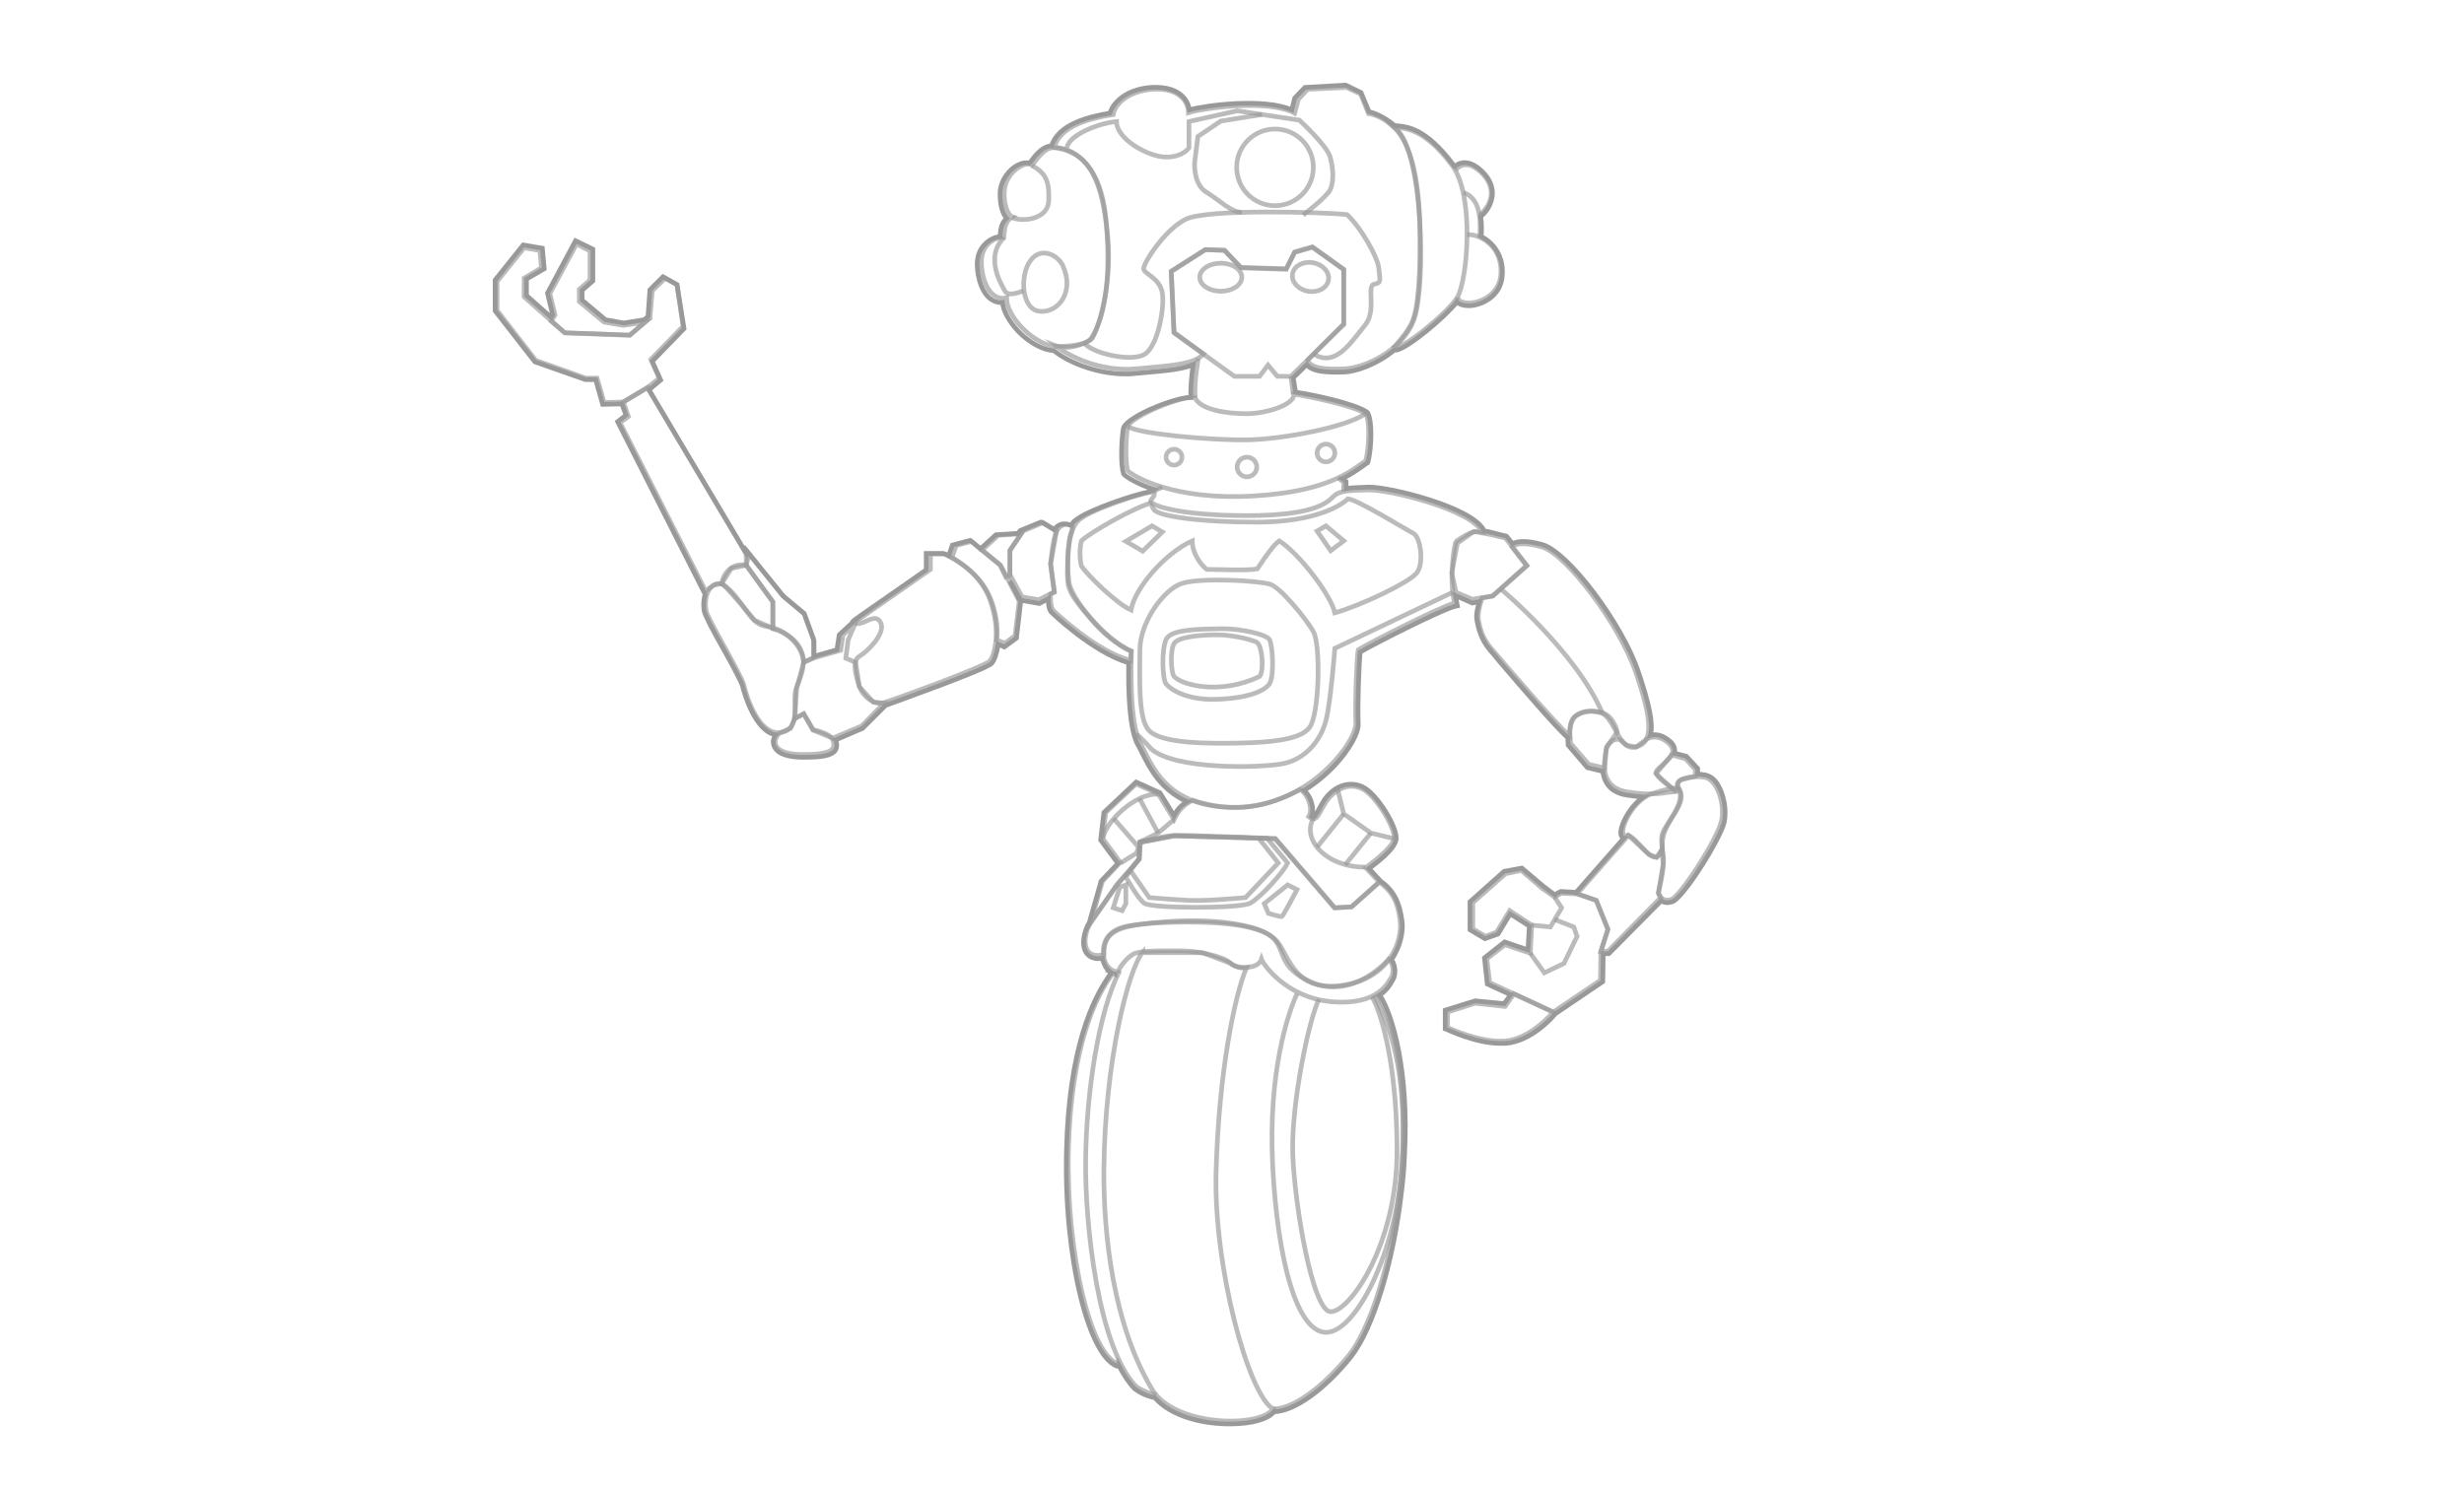
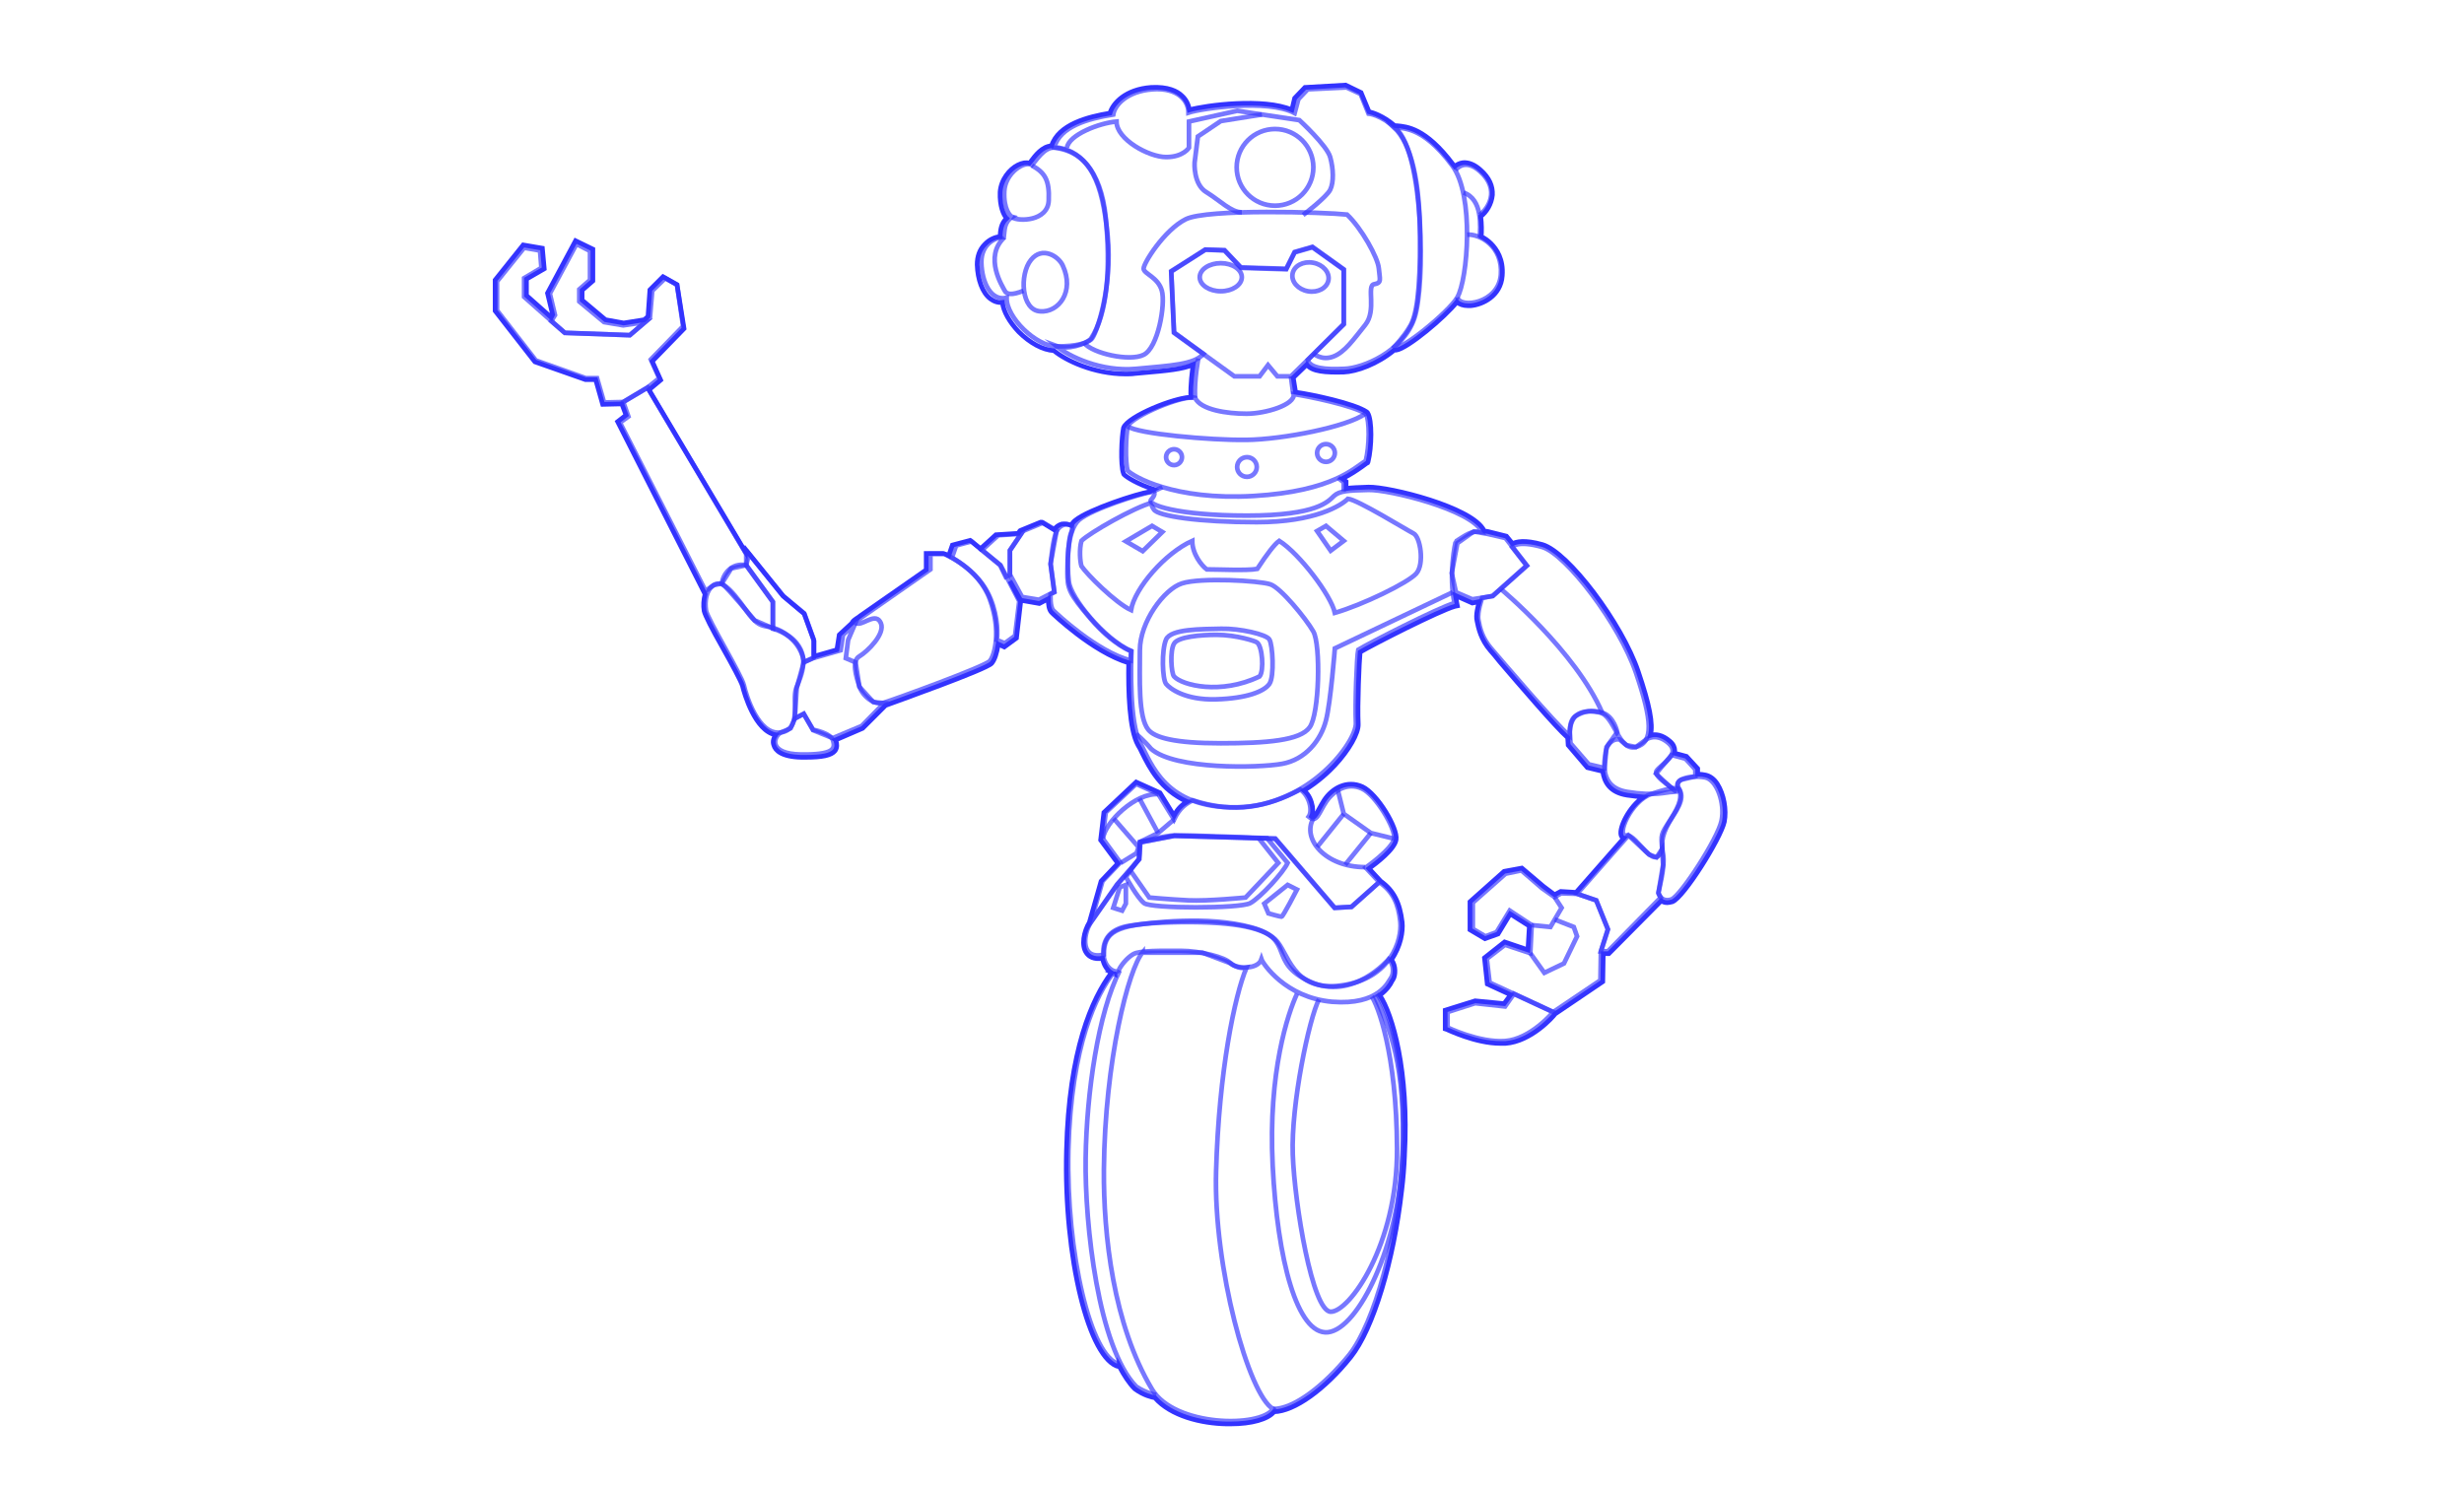
<svg id="bp-737" viewBox="0 0 527 318">
  <style type="text/css">
- 		.st0{fill:#fff6;stroke:#999;stroke-miterlimit:10;}
- 		.st1{fill:none;stroke:#999a;stroke-miterlimit:10;}
+ 		.st0{fill:#fff6;stroke:#33f;stroke-miterlimit:10;}
+ 		.st1{fill:none;stroke:#33fa;stroke-miterlimit:10;}
	</style>
  <g>
    <path class="st0" d="M367.3,167.7c-0.7-1.1-1.6-1.7-2.5-1.9c-0.5-0.1-1.1-0.2-1.7-0.2v-1.2l-2.4-2.6l-2.6-0.7    c0-0.2,0.1-0.4,0.1-0.5c0-0.7-0.3-1.4-1-2c-1.7-1.5-3.2-1.6-4.2-1.3c0.6-2.5-0.2-6.5-2.6-13.6c-3.5-10.4-15-25.6-20.5-27.2    c-3.9-1.1-5.6-0.6-6.4-0.2l-1.3-1.6l-4-1l-0.7-0.1l-0.1-0.1c-2.4-5-20.3-9.4-24.7-9.3c-2.1,0.1-3.6,0.1-4.8,0.3V103l-0.8-0.6    c1.8-0.9,3.1-1.8,4.1-2.5c0.4-0.3,0.8-0.6,1.1-0.8l0.2-0.1l0.1-0.2c0.8-3.2,0.9-8.9-0.1-10.5l-0.2-0.2c-2.7-1.8-11.6-3.7-15.2-4.2    l-0.5-3.1l2.9-2.8c1.1,1.5,4,1.7,7.9,1.6c2.7-0.1,7.2-1.7,10.8-4.7c0.1,0,0.1,0,0.2,0c0.1,0,0.1,0,0.2,0c2.4-0.3,10.5-7.1,13-10.3    c0.5,0.5,1.4,0.8,2.4,0.8c0.2,0,0.3,0,0.5,0c2.6-0.2,6.5-2.1,6.8-6.4c0.3-3.5-1.2-5.7-2.4-6.9c-0.6-0.6-1.3-1.1-2.1-1.5l0,0    c0.1-1,0.1-2.7-0.1-4.3c1.2-0.9,2.3-2.6,2.5-4.6c0.1-1.9-0.7-3.7-2.5-5.3c-1.3-1.2-2.6-1.7-3.8-1.6c-0.8,0.1-1.4,0.5-1.8,0.8    c-0.1-0.1-0.2-0.3-0.3-0.4c-5.9-7.9-10-8.1-12-8.3c-0.3,0-0.5,0-0.6-0.1c-2.5-2.1-4.6-2.7-5.4-2.9l-1.7-4.1l-3.3-1.6l-8.7,0.5    l-2.2,2.3l-0.6,2.5c-6-2.6-18.3-1-21.9,0c-0.2-1.1-0.7-2.2-1.6-3c-1-1-3-2-6.6-1.8c-5.5,0.4-8.2,3.4-8.8,5.5    c-4.8,0.8-11,2.4-12.5,7c-2,0.1-3.5,2.1-4.4,3.3c-0.1,0.1-0.2,0.3-0.3,0.4c-0.7-0.2-1.5-0.1-2.5,0.4c-1.8,0.9-3.6,3.1-3.8,5.8    c-0.1,3,0.7,4.8,1.4,5.6c-1.2,1.1-1.3,2.5-1.4,3.7c0,0.1,0,0.1,0,0.2c-0.9,0.1-2.2,0.5-3.3,1.7c-1.1,1.1-1.6,2.6-1.6,4.3    c0.1,3.2,1.1,6,2.8,7.3c0.8,0.6,1.7,0.9,2.6,0.8c0.2,1.9,1.5,4.2,3.5,6.3c2.4,2.4,5.2,3.9,7.5,4c2.5,2.1,8.6,5,15.3,5    c0.7,0,1.4,0,2-0.1l2.2-0.2c4.6-0.4,8-0.7,10.3-1.7c-0.2,1.4-0.6,4.2-0.5,7c-3.4,0-13.4,4-14.4,6.5c-0.4,1.9-0.7,7.9,0,9.8l0.1,0.2    c0.6,0.6,2.8,2,6.4,3.2l-0.9,0.5c-2.7,0.4-13.1,3.8-15.9,6.1c-0.4,0.3-0.7,0.7-0.9,1.1c-0.6-0.3-1.3-0.4-2-0.3    c-0.7,0.2-1.2,0.6-1.7,1.2l-2.6-1.6l-0.2,0c-0.2,0.1-2.9,1.2-4.4,1.8l-0.1,0.1l-0.3,0.5l-4.8,0.3l-3.3,3l-2.2-1.8l-3.8,1l-0.8,2.3    c-0.6-0.3-1-0.5-1.1-0.5l-3.7,0v3.5l-14.2,9.9l0,0l-0.1,0.1l-0.6,0.4c-0.6,0.4-0.9,0.7-1,1l-2.7,2.5l-0.5,3.2l-4.9,1.4v-3.3    l-2.1-5.8l-4.5-3.8l-7.9-9.8l-0.1,0.5l-20.7-34.8l2.5-2.1l-1.8-4l6.8-7l-1.5-9.4l-3-1.7L139,62l-0.4,5.7l-0.8,0.7l-4.4,0.7    l-3.9-0.7l-5-4.2v-2.1l2.3-2v-6.8l-3.7-1.8l-6,11.2l1.1,4.6l-0.3,0.6l-5.3-4.7v-3.5l3.8-2.2l-0.4-4.4l-4.1-0.7l-6,7.5v6.6l8.5,10.9    l10.8,3.8l2.2,0l1.5,5.3l4.1-0.1l0.9,2.4l-1.8,1.4l18.7,36.9c-0.3,1.2-0.4,2.4-0.2,3.6c0.2,0.9,1.6,3.7,4.1,8.1    c1.8,3.2,3.8,6.9,4.1,7.9c0.4,1.7,2.7,9.7,7.1,10.5c-0.4,0.6-0.7,1.4-0.4,2.2c0.3,1.1,1.6,2.5,5.9,2.6c0.3,0,0.6,0,0.8,0    c3.7,0,5.6-0.4,6.4-1.4c0.5-0.7,0.4-1.5,0.2-2.1c0-0.1,0-0.1-0.1-0.2l5.8-2.5l4.9-4.9c1.6-0.6,21.6-7.7,22.7-9    c0.6-0.7,1.1-2.1,1.4-4.1l1.3,0.6l2.6-1.9l0.9-7.8l-2.3-4.4l2.3,4.1l4,0.7l1.9-1c0,1,0.1,2.4,0.8,3c0.1,0.1,8.7,8.4,16.4,10.7    c-0.1,5.9,0.1,14.2,2,17.6c0.3,0.5,0.6,1,0.9,1.7c1.6,3.2,3.9,7.8,9.6,10.4c-1,0.6-2,1.4-2.8,3l-3-4.9l-5.1-2.3l-6.9,6.5l-0.7,5.9    l3.7,5l-3.6,3.8l-2.5,8.8c-1.2,2-1.8,5-0.6,6.6c0.5,0.7,1.5,1.4,3.4,1.1c0.3,1.6,1.1,2.6,1.9,3.1c-4.1,5.5-9.1,16.5-9.6,38    c-0.6,22.8,4.8,44.9,11.3,46.3l0-0.1c1,1.9,2.1,3.6,3.3,4.8c1.9,1.4,3.7,1.8,4.3,1.9c3.4,3.9,9.9,5.5,15.3,5.6c0.3,0,0.6,0,0.9,0    c4.5,0,8-1,9.3-2.6c4.3-0.1,10.8-4.7,16.4-11.7c4.8-6,9.2-20.6,10.9-35.7c0.3-2.4,0.5-4.9,0.6-7.4c0,0,0,0,0-0.1    c1-18-2.6-30.2-5.3-34.2c1.5-1.1,2.3-2.3,2.6-3c0.1-0.1,0.1-0.2,0.2-0.3c0.6-0.9,0.7-3-0.3-4.3c2-2.9,2.5-6.1,2.3-8    c-0.5-4.2-1.8-6.8-4.6-8.8l-2.5-2.7c1.5-1.1,5.5-4.1,5.8-6.2c0.4-2.4-4-9.8-7.2-11.3c-3.3-1.5-6.5,0.3-8.2,2.9    c-0.4,0.7-0.8,1.3-1.1,1.9c-0.4,0.8-0.9,1.6-1.2,1.7c-0.1,0-0.3,0-0.4-0.1c0.3-0.6,0.3-1.4,0.2-2.2c-0.2-1.1-0.7-2.5-1.8-3.4    c3.1-1.9,5.4-4.1,6.6-5.4c3-3.2,5.1-6.9,5-8.8c-0.2-4,0.2-13.5,0.4-15.4c2.7-1.6,17-8.9,20.3-9.8l0.5-0.1l-0.1-0.5    c-0.1-0.6-0.2-1.1-0.3-1.7l3.6,1.6l1.5-0.3c-0.3,1-0.8,2.9-0.5,4.1c0.3,1.5,0.8,4,2.9,6.4c0.4,0.4,1.1,1.3,2,2.4    c4.2,4.9,11.9,13.9,14.5,16.2l0.1,1.6l4.1,4.8l3.3,0.8c0.3,2.2,1.4,4.5,5.2,5.1c1.3,0.2,2.5,0.3,3.5,0.4c-3.1,2.1-5.2,6.5-4.8,8.1    c0.1,0.4,0.3,0.6,0.6,0.7l-10.2,11.6l-3.3-0.2l-1.3,0.7l-2.4-1.8l-4.6-3.9l-3.8,0.7l-7.3,6.5v6l3.2,1.9l2.8-1l2.6-4.3l4.1,2.6    l-0.3,5.1l-5-1.7l-4.3,3.4l0.6,5.6l5,2.3l-1.4,1.9l-6.2-0.6l-6.4,2v4l0.3,0.1c0.3,0.1,6.2,3,11.5,3c0.4,0,0.7,0,1.1,0    c5.5-0.4,10.2-5.7,10.6-6.3l10.2-6.9l0.1-6h1.2l11.2-11.3c0.3,0.2,0.7,0.4,1.3,0.4c0.3,0,0.7-0.1,1.1-0.2    c2.4-0.9,10.3-13.5,11.1-17.1C369.3,173.2,368.7,169.9,367.3,167.7z M238.5,208.4l-0.2-0.1C238.4,208.3,238.5,208.3,238.5,208.4    C238.5,208.4,238.5,208.4,238.5,208.4z" />
  </g>
  <g>
    <path class="st1" d="M183.8,132.4l15.2-10.6v-3.3h3c0,0,7.3,3,9.7,9.7c2.5,6.8,1,12.1,0,13.2c-1,1.2-20.6,8.3-22.6,8.9    c-2,0.7-4.6-1.3-5.3-3.5c-0.7-2.1-1.7-5.4,0-6.4c1.7-1,5.6-4.8,4.6-7.1c-1-2.3-3.4,0.1-4.8,0.1    C182.2,133.5,183.8,132.4,183.8,132.4z" />
    <path class="st1" d="M151,130.6c0.3,1.8,7.6,13.8,8.1,16s3.1,10.7,7.8,10.1s2.4-6.8,3.4-9.5c1-2.6,3.5-7.4-1.5-11.1    c-5.1-3.7-5.5-0.2-9.2-5.5c-3.7-5.3-5.5-6.5-7-5.4C151,126.3,150.7,128.6,151,130.6z" />
    <path class="st1" d="M165.3,134.5v-5.7l-5.7-7.9l0.6-2.4l7.3,9l4.5,3.7l2,5.5v4l-2,0.9C170.8,135.6,165.3,134.5,165.3,134.5z" />
    <path class="st1" d="M159.6,120.9c-3.2-0.6-5,2-5.2,3.9c1.6,1.4,7,7.9,7,7.9l3.9,1.7v-5.7L159.6,120.9z" />
    <polygon class="st1" points="150.9,126.4 132.6,90.4 134.4,89.1 133.3,86 138.5,82.9 159.6,118.5 159.6,120.9 156.4,121.6     154.4,124.8 152.6,125.2  " />
    <polygon class="st1" points="138.5,82.9 141,80.9 139.2,76.9 146.1,69.8 144.8,60.9 142.3,59.5 139.5,62.2 139,68 134.7,71.7     120.8,71.2 112.1,63.5 112.1,59.5 115.8,57.3 115.5,53.6 112.1,53 106.3,60.2 106.3,66.4 114.6,77.1 125.3,80.9 127.7,80.9     129.2,86.1 133.3,86  " />
    <polygon class="st1" points="138,68.9 133.3,69.6 129.2,68.9 123.9,64.5 123.9,61.9 126.2,59.9 126.2,53.7 123.3,52.2 117.6,62.8     118.7,67.4 117.9,68.7 120.8,71.2 134.7,71.7  " />
    <polygon class="st1" points="182.9,133.4 180.3,135.8 179.8,139.1 173.9,140.8 171.9,141.7 170.4,147.2 170,153.7 171.9,152.7     173.9,156.2 178.1,157.9 184.3,155.3 189.1,150.4 186.8,150.2 183.8,146.9 183,141.7 180.9,140.8 181.4,136.9  " />
    <path class="st1" d="M167,156.7c-1.7,1-2.6,4.6,4.3,4.7c6.9,0.1,7.4-1.2,6.9-2.9c-0.4-1.7-4.3-2.4-4.3-2.4l-2-3.4l-1.9,1l-0.9,2.1    L167,156.7z" />
    <path class="st1" d="M203.6,119.3l0.9-2.6l3.3-0.9l6.2,5.1l4,7.7l-0.9,7.4l-2.2,1.6l-1.7-0.7c0,0,0.5-3.1-0.8-7.3    S208.5,122.2,203.6,119.3z" />
    <path class="st1" d="M223.1,111.8c-0.2,0.1-4.3,1.8-4.3,1.8l-2.8,4.1v5.2l2.6,4.8l3.6,0.6l3.3-1.7l-0.8-6l1.3-7.1L223.1,111.8z" />
    <polygon class="st1" points="210,117.7 213.5,114.5 218.4,114.2 216,117.8 216,123 215.1,123.4 213.9,120.9  " />
    <path class="st1" d="M246.5,105.2c-2.4,0.3-13,3.7-15.7,6s-2.6,9.7-2.2,13.2s7.5,12.3,13.4,14.9c-0.1,2.5-0.5,15.4,1.9,19.7    c2.4,4.3,5.2,14,20.7,13.7s25.5-14,25.4-18c-0.2-4,0.2-14.4,0.5-15.7c2.1-1.3,17.1-9,20.6-10c-1.3-5.6,0.1-13.1,0.3-13.2    c2.1-1.3,3.3-2.4,5.6-2c-2.3-4.8-19.9-9.1-24.3-9s-6.2,0.2-7.4,1.3s-3.4,4.2-18.6,4.2s-21.5-2.4-20.5-3.4    C247.2,105.8,247,105.2,246.5,105.2z" />
    <path class="st1" d="M255.6,85.1c-2.5-0.7-13.5,3.9-14.4,6.1c-0.4,1.9-0.6,7.7,0,9.5c1.2,1.2,9.8,6.4,26.9,5.4    c17.1-1,21.6-6.1,24-7.5c0.8-3.1,0.9-8.7,0-10.1c-2.8-1.8-12.1-3.7-15.4-4.2c0.3,2.3-6,4.2-10.1,4.2S256.8,87.7,255.6,85.1z" />
    <path class="st1" d="M241.2,91.2c2,1.6,17.6,3,25.4,2.9s21.6-2.8,25.4-5.6" />
    <circle class="st1" cx="266.7" cy="99.9" r="2.1" />
    <circle class="st1" cx="283.6" cy="96.9" r="1.9" />
    <circle class="st1" cx="251.1" cy="97.8" r="1.7" />
    <path class="st1" d="M246.5,107.5c-3.9,1-13.5,6.5-15.2,8.2c-0.5,1.8-0.3,4.4,0,5.4c1.1,1.7,7.3,7.9,10.6,9.4    c0.8-4.7,7.3-12.2,13.1-14.8c0,2.8,2,5.3,3.1,6.1c2.4,0,8.7,0.3,10.8-0.1c2.1-3.2,3.7-5.3,4.7-6c4.4,2.8,11.1,11.7,11.9,15.4    c5.9-1.7,15.6-6.4,17.4-8.4c1.8-2,0.9-7.9-0.6-8.6c-1.4-0.7-11.9-7.2-14-7.4c-1.4,1.4-7,5-19.5,5s-21.1-1.3-22-2.7    C245.9,107.7,246.5,107.5,246.5,107.5z" />
    <path class="st1" d="M246.4,112.5c1.2,0.7,2.2,1.3,2.2,1.3l-4.2,4.1l-3.6-2.1L246.4,112.5z" />
    <polygon class="st1" points="281.7,113.6 283.6,112.5 287.4,115.7 284.6,117.8  " />
    <path class="st1" d="M252.8,124.8c-3.8,1.2-9,8.2-9,14.3c0,6.1-0.4,14.3,1.8,17c1.4,1.7,5.6,2.9,15.5,2.9s17-0.6,19-3.4    c2.1-2.8,2.4-17.7,0.8-20.5s-7-9.4-9.2-10.1C269.4,124.2,256.8,123.5,252.8,124.8z" />
    <path class="st1" d="M261.2,134.5c-4.2,0.1-10.8,0-11.8,2.3c-1,2.3-0.8,8.5,0,9.5s4.1,3.5,10.7,3.3c6.6-0.2,10.3-1.7,11.4-3.3    s0.7-8.4,0-9.5C270.9,135.7,265.1,134.4,261.2,134.5z" />
    <path class="st1" d="M260.2,135.8c-3.3,0-8.3,0.4-9.1,1.9c-0.9,1.5-0.6,6.3,0,7c1.7,1.9,10,4,18.3,0c1-1.2,0.6-6.6-0.6-7.3    C268.6,137.2,264.5,135.8,260.2,135.8z" />
    <path class="st1" d="M310.7,126.7l-25.2,12c0,0-0.9,11.6-1.9,15.4c-1.1,4.3-4.4,8.4-9.4,9.3c-5,0.9-22.9,1.3-28-3.2    c-1.6-1.9-3.2-3.2-3.2-3.2" />
    <polygon class="st1" points="318.1,114.2 315.2,113.7 311.7,116.2 310.5,122.6 311.4,126.7 314.9,128.2 319.3,127.5 326.6,121     322,115.1  " />
    <path class="st1" d="M317,127.9c0,0-1.1,3-0.8,4.7c0.3,1.7,0.8,3.9,2.8,6.2c2,2.3,13.7,16.1,16.7,18.6c0-5.3,3.1-5.6,6.4-5    c3.3,0.7,4,8.4,7.8,7.4s3.5-5.6,0-15.9c-3.5-10.3-14.9-25.4-20.1-26.9c-5.3-1.5-6.4,0-6.4,0l3.1,4l-7.3,6.5L317,127.9z" />
    <path class="st1" d="M345.9,156.6l-2.3,3.2l-0.4,4.5l-3.4-0.8l-3.9-4.5l-0.1-1.7c0,0-0.4-3.3,1.3-4.2c1.7-0.9,3.3-1.4,5.7-0.6    S345.9,156.6,345.9,156.6z" />
    <path class="st1" d="M346.4,158.2c-1.5-0.3-2.8,1.1-3,2.8s-1.5,7.4,4.6,8.4c6.1,1,8.2,0,9.9,0c1.7,0-4.5-3.1-3.6-4.5    c0.9-1.4,5.3-3.5,2.6-5.9s-4.8-0.8-4.8-0.8l-2.2,1.6l-2-0.4L346.4,158.2z" />
    <path class="st1" d="M364.7,166.3c2.5,0.5,4.3,5.5,3.5,9.3s-8.7,16-10.7,16.8c-2.1,0.7-2.8-1.1-2.8-1.4c0-0.3,1.5-5.6,1-8.3    s-0.2-4.5,2.1-8.1c2.4-3.6,2-4.8,1.1-6.3S361.4,165.7,364.7,166.3z" />
    <path class="st1" d="M357.5,161.5l3,0.8l2.1,2.3v1.5l-3,0.7c0,0-0.9,0.3-0.8,1.6c0.1,1.3-0.2,1.1-1,0.4c-0.9-0.7-3.6-3.3-3.6-3.3    L357.5,161.5z" />
    <path class="st1" d="M355.5,181.6c-1.6,5.4-5.4-3.3-7.7-2.9c-2.2,0.4,0.9-7.4,5.5-8.9s5.8-1.5,6-0.5c0.2,1,0.3,2.5-2,6    C355.1,178.7,355.3,178.4,355.5,181.6z" />
    <polygon class="st1" points="348.3,178.7 337.3,191.2 341.4,192.6 343.9,198.8 342.4,203.5 343.9,203.5 355.2,192 354.7,191     355.7,185 355.5,181.6 354.3,183.4 352.7,182.8  " />
    <polygon class="st1" points="337.3,191.2 333.9,191.1 332.5,191.9 329.8,190 325.4,186.2 322,186.9 315,193.1 315,198.7     317.7,200.3 320.1,199.4 322.9,194.8 327.6,197.9 327.3,203.9 321.9,202.1 318,205.1 318.6,210.2 332.2,216.5 342.3,209.7     342.4,203.5 343.9,198.8 341.4,192.6  " />
    <polyline class="st1" points="327.3,203.9 330.3,208.1 334.5,206.1 337.3,200.3 336.6,198.3 332.5,196.7  " />
    <path class="st1" d="M323.8,212.6l-1.9,2.7l-6.4-0.7l-5.9,1.9v3.3c0,0,6.8,3.3,12.3,2.9s10.3-6.2,10.3-6.2L323.8,212.6z" />
    <path class="st1" d="M229.3,112.5c-1-0.6-2.5-0.4-3.3,1.1c-0.8,1.5-1.3,7.1-1.3,7.1l0.8,6l-0.8,0.4c0,0-0.2,2.7,0.6,3.5    c0.8,0.8,9.2,8.7,16.5,10.7c0-0.5,0.1-2,0.1-2s-3.8-1.3-8.6-6.9c-4.8-5.6-5-6.5-5-10c0-3.5,0.3-7,0.7-8.2    C229.5,113,229.3,112.5,229.3,112.5z" />
    <path class="st1" d="M255.1,171.2c-1.4,0.7-2.8,1.6-4,4.1l-3.4-5.5l-4.7-2.1l-6.5,6.1l-0.7,5.5l3.8,5.2l-3.8,4l-2.5,8.8l5.7-8.1    l4.7-5.4l0.2-3.6l7.3-1.4l21.6,0.6l12.7,14.8l3.6-0.2l5.9-5.3l-2.9-3.1c0,0,5.7-4,6.1-6.2c0.3-2.2-4-9.4-6.9-10.7    c-3-1.4-5.9,0.3-7.6,2.7c-1.7,2.5-2,4.8-3.8,3.3c0.9-1.2,0.2-4.5-1.8-5.8C270.8,172.7,264.1,174.1,255.1,171.2z" />
    <path class="st1" d="M280.9,175.1c-2.5,4.3,2.5,10.4,11.1,10.4" />
    <path class="st1" d="M233.3,197.3c-1.8,2.9-2.1,8.1,2.8,6.9c0-4.6,2.1-6.6,14.4-6.9s19.3,0.9,22.2,3.6s3.6,11.4,14.2,9.9    c10.6-1.4,13-9.8,12.6-13.6s-1.5-6.4-4.5-8.5C289,194,289,194,289,194l-3.6,0.2l-12.7-14.8l-21.6-0.6l-7.3,1.4l-0.2,3.6l-4.7,5.4    L233.3,197.3z" />
    <path class="st1" d="M240.8,187.6c0,0,2.4,4.4,3.9,5.6c1.5,1.2,20.5,1.2,22.7,0c2.2-1.2,7.1-6.6,8-8.6c-1.7-2-4.4-5.3-4.4-5.3    s-17.9-0.7-19.9-0.6c-2,0.1-7.3,1.4-7.3,1.4l-0.2,3.6L240.8,187.6z" />
    <path class="st1" d="M275.4,189.3l2,1c0,0-3,5.8-3.3,5.8s-2.8-0.7-2.8-0.7l-0.9-2.1L275.4,189.3z" />
    <polygon class="st1" points="240.8,189.3 240.8,193.3 240,194.8 238.1,194.2 239.5,189.8  " />
    <polyline class="st1" points="327.6,197.9 331.6,198.3 334,194.2 332.5,191.9  " />
    <path class="st1" d="M297,205.2c1.2,1.1,1.1,3.2,0.5,4s-2.5,5.9-12.6,5.1c-10-0.9-14.8-8.2-15.1-9.1c-0.8,2.4-5.7,2-6.7,0.8    c-1-1.2-6.4-2.6-10.5-2.6c-4.1,0-8.8-0.1-10.2,0.7c-1.4,0.8-2.7,2.5-3.1,3.4c-0.3,0.9-3.1-0.1-3.3-3.4c-0.2-3.2,1.5-5.5,5.8-6.1    c4.2-0.6,16.5-2.2,25.9,0.4s3.3,7.4,12.5,11.6S297,205.2,297,205.2z" />
    <path class="st1" d="M244.4,203.7c-3,3.5-8.1,23.1-8.3,46.5c-0.1,14,2,33.1,10.3,47c4.8,8,23.1,8.3,25.9,4.2    c-5.2-2.9-12.8-30.3-12.2-50.9c0.6-21.4,4-37.6,6.5-43.5c-1.8,0.4-3.3-0.9-3.3-0.9l-6.1-2.3H244.4z" />
    <path class="st1" d="M239.5,207.6c-4.6,9-7.1,26-7.3,40.2c-0.2,14.2,2.7,40.4,10.8,48.8c2.2,1.5,4.3,1.8,4.3,1.8" />
    <path class="st1" d="M238.1,208.1c-3.5,4.6-9,15.2-9.6,37.9c-0.5,22.1,4.8,44.5,10.9,45.8" />
    <path class="st1" d="M294.5,212.6c2.8,3.5,6.5,16.2,5.5,34.4c-1,18.2-6.1,36.1-11.4,42.8c-5.4,6.7-12,11.7-16.3,11.6" />
    <path class="st1" d="M277.4,212.6c-1.9,4.1-6.2,16.6-5.2,36.7s5.2,36.3,11.8,35.7c6.6-0.7,15.3-18.7,16-38    c0.7-19.3-2.8-27.2-6-34.1" />
    <path class="st1" d="M282.1,213.8c-2.1,4-6,22.5-5.6,33.2c0.4,10.7,4.2,33.5,8.1,33.6c4,0.1,14.3-14.3,14.2-34.9    s-4.2-30.8-5.4-32.5" />
    <line class="st1" x1="248.6" y1="104.2" x2="246.5" y2="105.2" />
    <polyline class="st1" points="286.2,102.2 287.4,103.2 287.4,105.1  " />
    <polygon class="st1" points="251.1,71.2 264,80.5 269.4,80.5 271.2,78.1 273.2,80.5 276.1,80.5 287.4,69.4 287.4,57.7 280.7,52.9     276.9,54 275.1,57.6 265.4,57.3 261.9,53.6 257.8,53.4 250.5,58.1  " />
    <ellipse class="st1" cx="261.1" cy="59.3" rx="4.5" ry="3" />
    <ellipse transform="matrix(0.1737 -0.9848 0.9848 0.1737 173.2027 324.991)" class="st1" cx="280.3" cy="59.3" rx="3.1" ry="3.9" />
    <circle class="st1" cx="272.7" cy="35.8" r="8.2" />
    <path class="st1" d="M279.7,77c0.5,1.8,3.8,2.1,7.8,1.9c4-0.1,12.6-3.7,15-10.8c2.4-7,2-35.2-3.9-40.6c-3.3-3-5.9-3.2-5.9-3.2    l-1.7-4.2l-3-1.4l-8.3,0.4l-2,2.1l-0.8,3c-5.8-3.1-20-1-22.7-0.1c0-2.4-2.1-5.4-7.7-5c-5.5,0.4-8.1,3.4-8.4,5.4    c-5.6,0.9-11.4,2.6-12.6,7c5.1,0.3,10,4.7,11,15.1c1,10.3,0.5,20.4-3.2,25.9c-1.2,1.2-5,2.4-7.4,1.5c2.6,2.2,9.6,5.6,17.1,4.9    c7.5-0.7,12.4-0.9,14.4-3.2l-6.3-4.6l-0.6-13.1l7.3-4.6l4.1,0.1l3.5,3.7l9.7,0.3l1.8-3.6l3.8-1.1l6.7,4.8v11.7L279.7,77z" />
    <path class="st1" d="M298.2,74.2c1.2,1.2,11.9-7.7,13.5-10.6c2.2-3.8,3.7-21.8-1.1-28.2c-6.7-9-11.1-7.8-12.5-8.2    c3.8,3.5,5.6,11.7,5.6,23.5c0.1,11.8-0.8,17.1-2.2,19.2C300.3,72,298.2,74.2,298.2,74.2z" />
    <path class="st1" d="M225.6,31.6c-2.3-0.3-4.2,3.1-4.9,3.7c-1.6-1-5.7,1.7-5.9,5.6c-0.2,3.9,1.3,5.4,1.7,5.5    c-1.8,1.2-1.6,2.8-1.8,4.3c-1.4,0-4.9,1.2-4.8,5.5c0.1,4.3,2.1,8.3,5.4,7.5c-0.1,4.2,6.3,10.4,10.7,10.4c4.4,0,6.4-0.7,7.4-1.5    s4.6-10.9,3.5-22.2S233.3,32.6,225.6,31.6z" />
    <path class="st1" d="M220.7,35.4c2.7,1.5,3.8,3,3.6,7.5c-0.2,4.5-6.5,4.5-7.8,3.6" />
    <path class="st1" d="M227.3,56.8c-0.9-2-4.4-4.2-6.8-1.2c-2.5,3.1-2.1,10.8,2,11C226.4,66.9,229.9,62.4,227.3,56.8z" />
    <path class="st1" d="M218.9,62.2c-2.5,1-3.6,0.8-4,0c-0.4-0.8-4.6-7.2-0.1-11.4" />
    <path class="st1" d="M311.7,63.6c0.6,2.5,8.8,1.3,9.3-4.8s-4.5-8.8-7.2-8.6" />
    <path class="st1" d="M316.5,50.8c0.1-2.2,0.7-8.2-3.5-9.6" />
    <path class="st1" d="M316.4,46c1.8-1.2,4.6-5.3,0.2-9.3c-3.4-3.1-5.3-0.3-5.3-0.3" />
    <path class="st1" d="M228.2,31.6c0.4-2.8,7-5.3,10.6-5.6c0,3.8,6.9,7.6,10.6,7.6c3.7,0,4.9-2,4.9-2V26l10.3-2.3l13.3,2    c0,0,5.9,5.4,6.6,7.9c0.7,2.5,0.8,5.4,0,7c-0.8,1.6-5.8,5.4-5.8,5.4" />
    <path class="st1" d="M231.9,73.4c1.8,2.2,9.7,4,12.7,2.5c3.1-1.5,4.7-10.8,3.9-13.7c-0.8-2.9-3.8-3.6-3.9-4.7    c-0.1-1.1,4.4-8.3,9-10.6c4.6-2.3,29.9-1.5,34.5-1c3.1,2.9,6.6,9.2,6.8,11.5c0.2,2.4,0.7,3.1-1,3.4s0.6,5.6-1.9,8.7    c-2.5,3.1-4.4,5.9-6.9,6.8c-2.5,0.9-4.2-0.7-4.2-0.7" />
    <path class="st1" d="M256.3,76.7c0,0-0.9,4.4-0.7,8.4" />
    <line class="st1" x1="276.6" y1="84.3" x2="276.1" y2="80.5" />
    <path class="st1" d="M269.2,179.3l4.2,5.3l-7,7.4c0,0-8.1,0.8-12.2,0.6s-8.4-0.6-8.4-0.6l-3.9-5.6" />
    <path class="st1" d="M235.9,179.4c0.4-3.5,7-9.9,11.9-9.5" />
    <polyline class="st1" points="286.1,168.9 287.4,174.1 293.2,178.2 298.1,179.4  " />
    <line class="st1" x1="287.4" y1="174.1" x2="281.7" y2="181.2" />
    <line class="st1" x1="293.2" y1="178.2" x2="287.7" y2="185" />
    <polyline class="st1" points="239.7,184.6 243.1,182.5 243.5,181.2 238.2,175.1  " />
    <polyline class="st1" points="251.1,175.3 247.7,178.2 243.8,180.1  " />
    <line class="st1" x1="243.7" y1="170.8" x2="247.7" y2="178.2" />
    <path class="st1" d="M321,126c0,0,16,13.3,21.7,26.5" />
    <path class="st1" d="M269.9,24.5l-8.8,1.4l-4.9,3.3l-0.7,5.6c0,0-0.3,4.6,2.5,6.3c2.8,1.7,5.4,4.4,7.6,4.3" />
  </g>
</svg>
